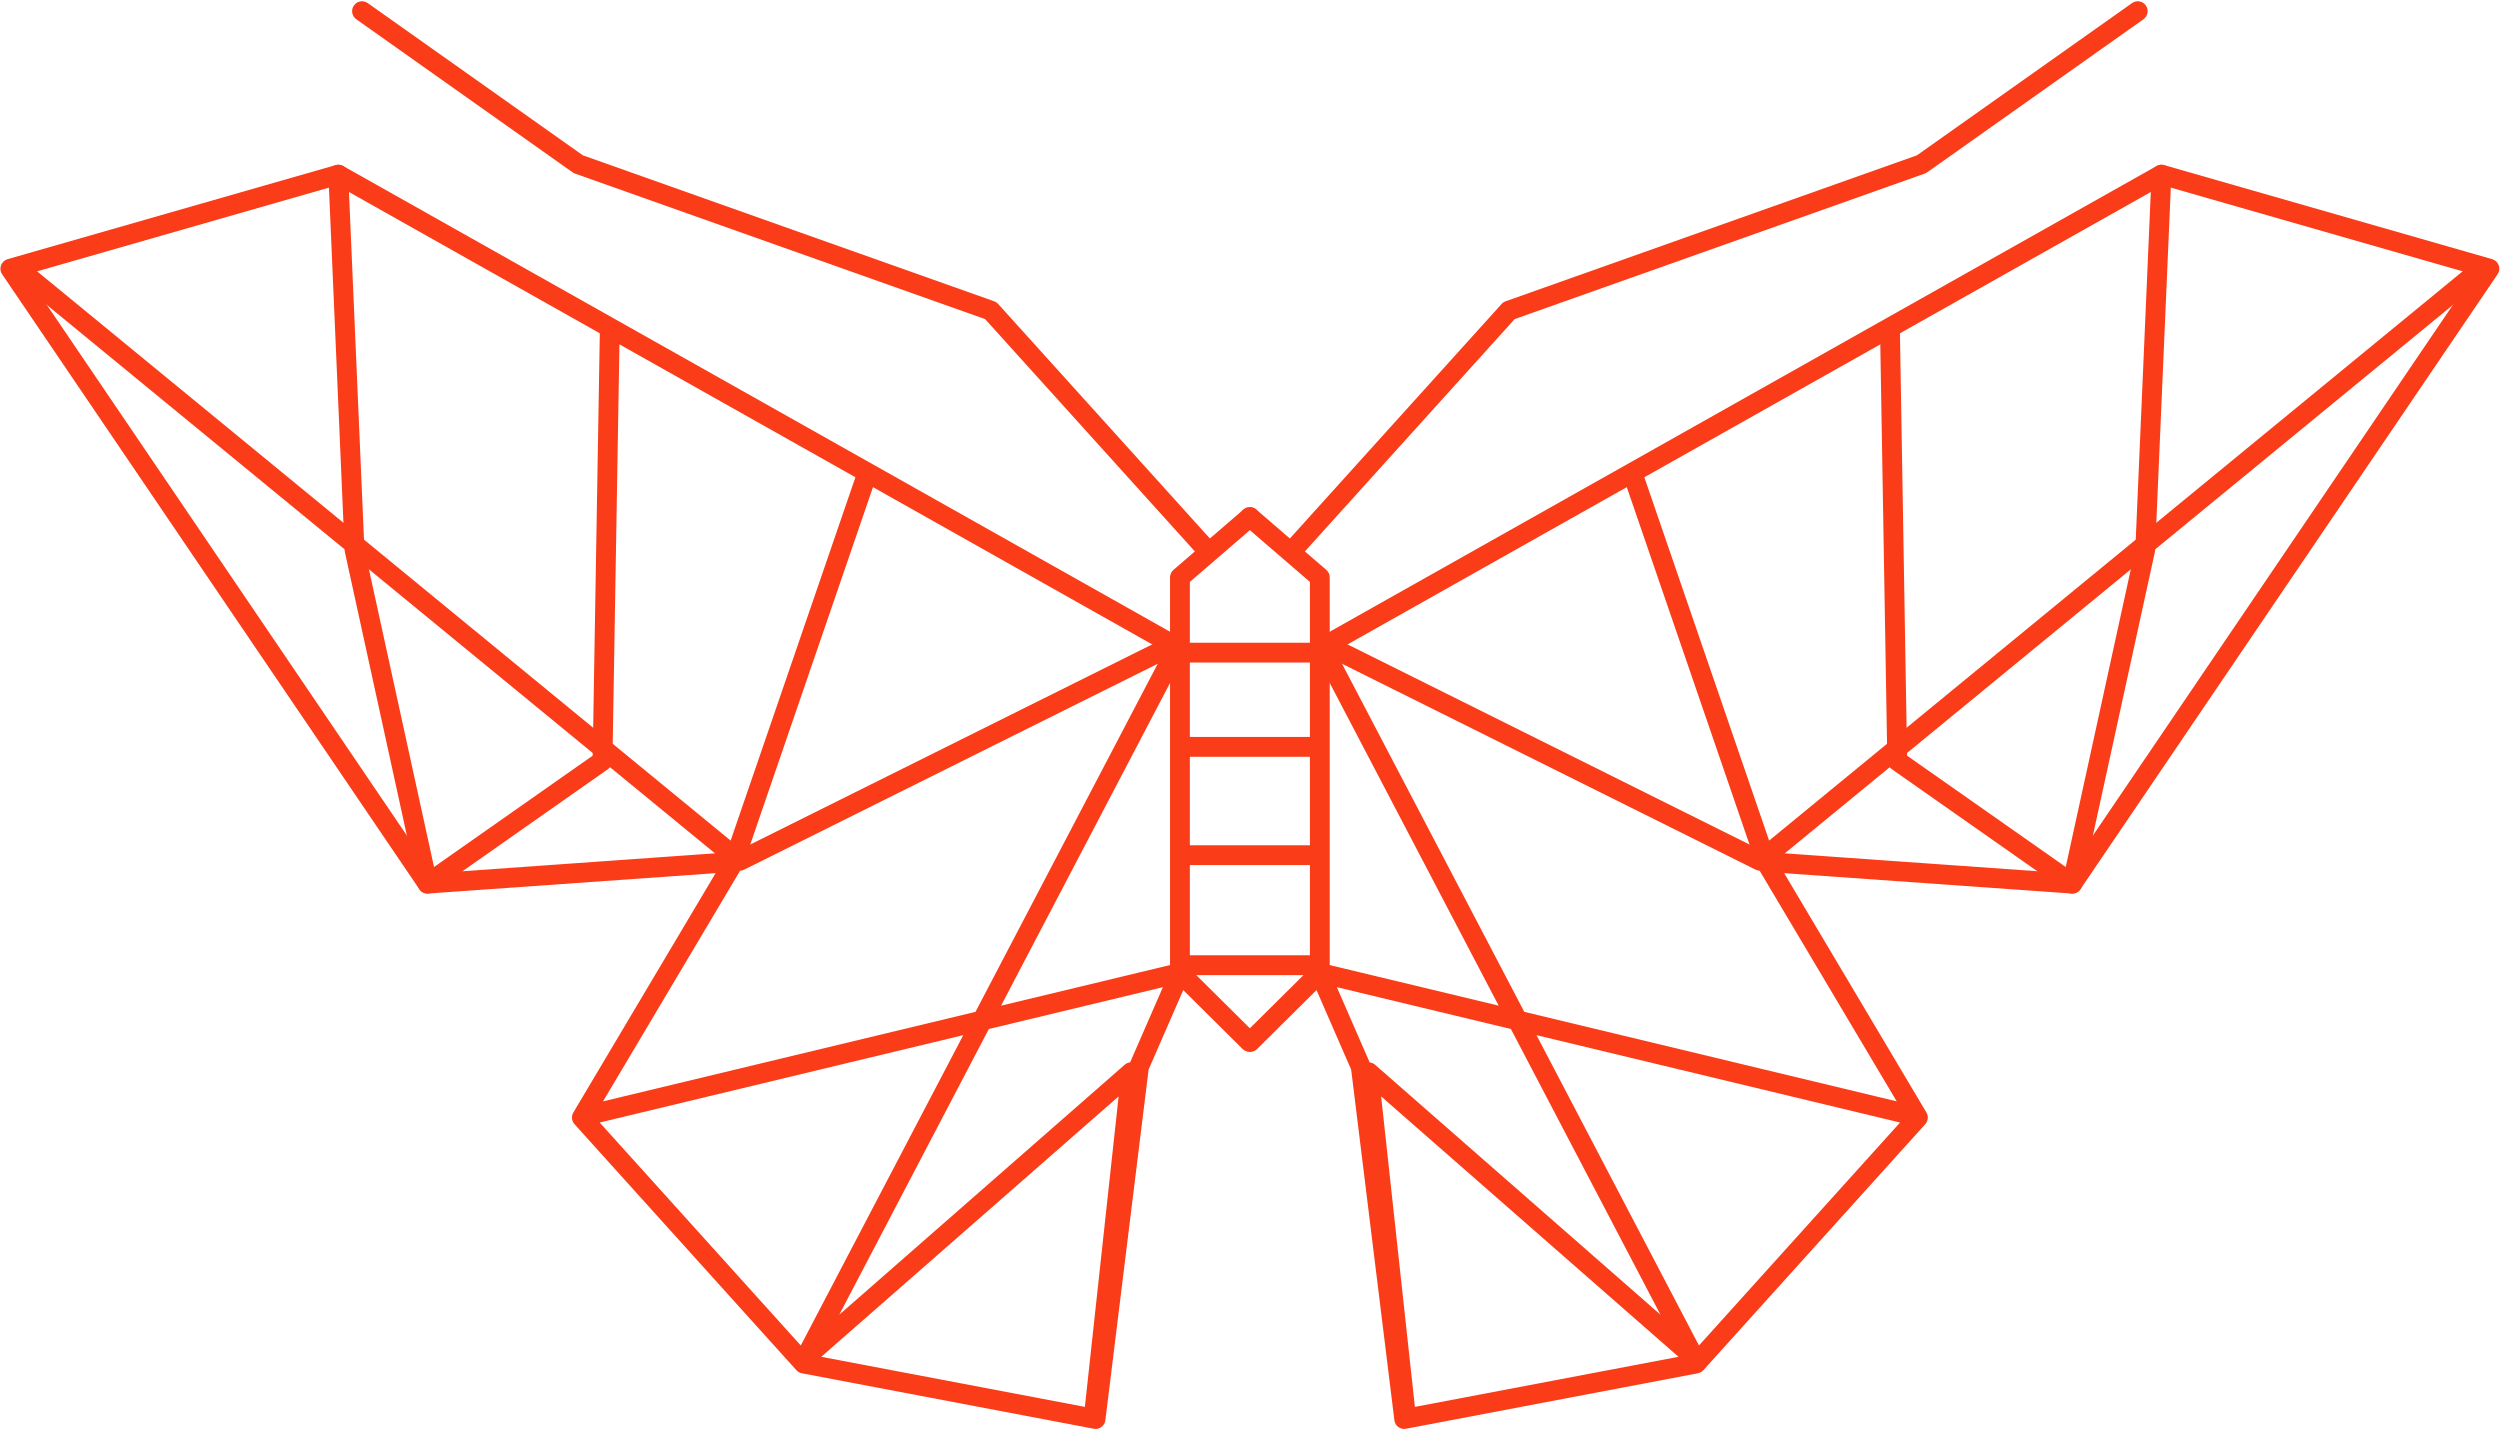
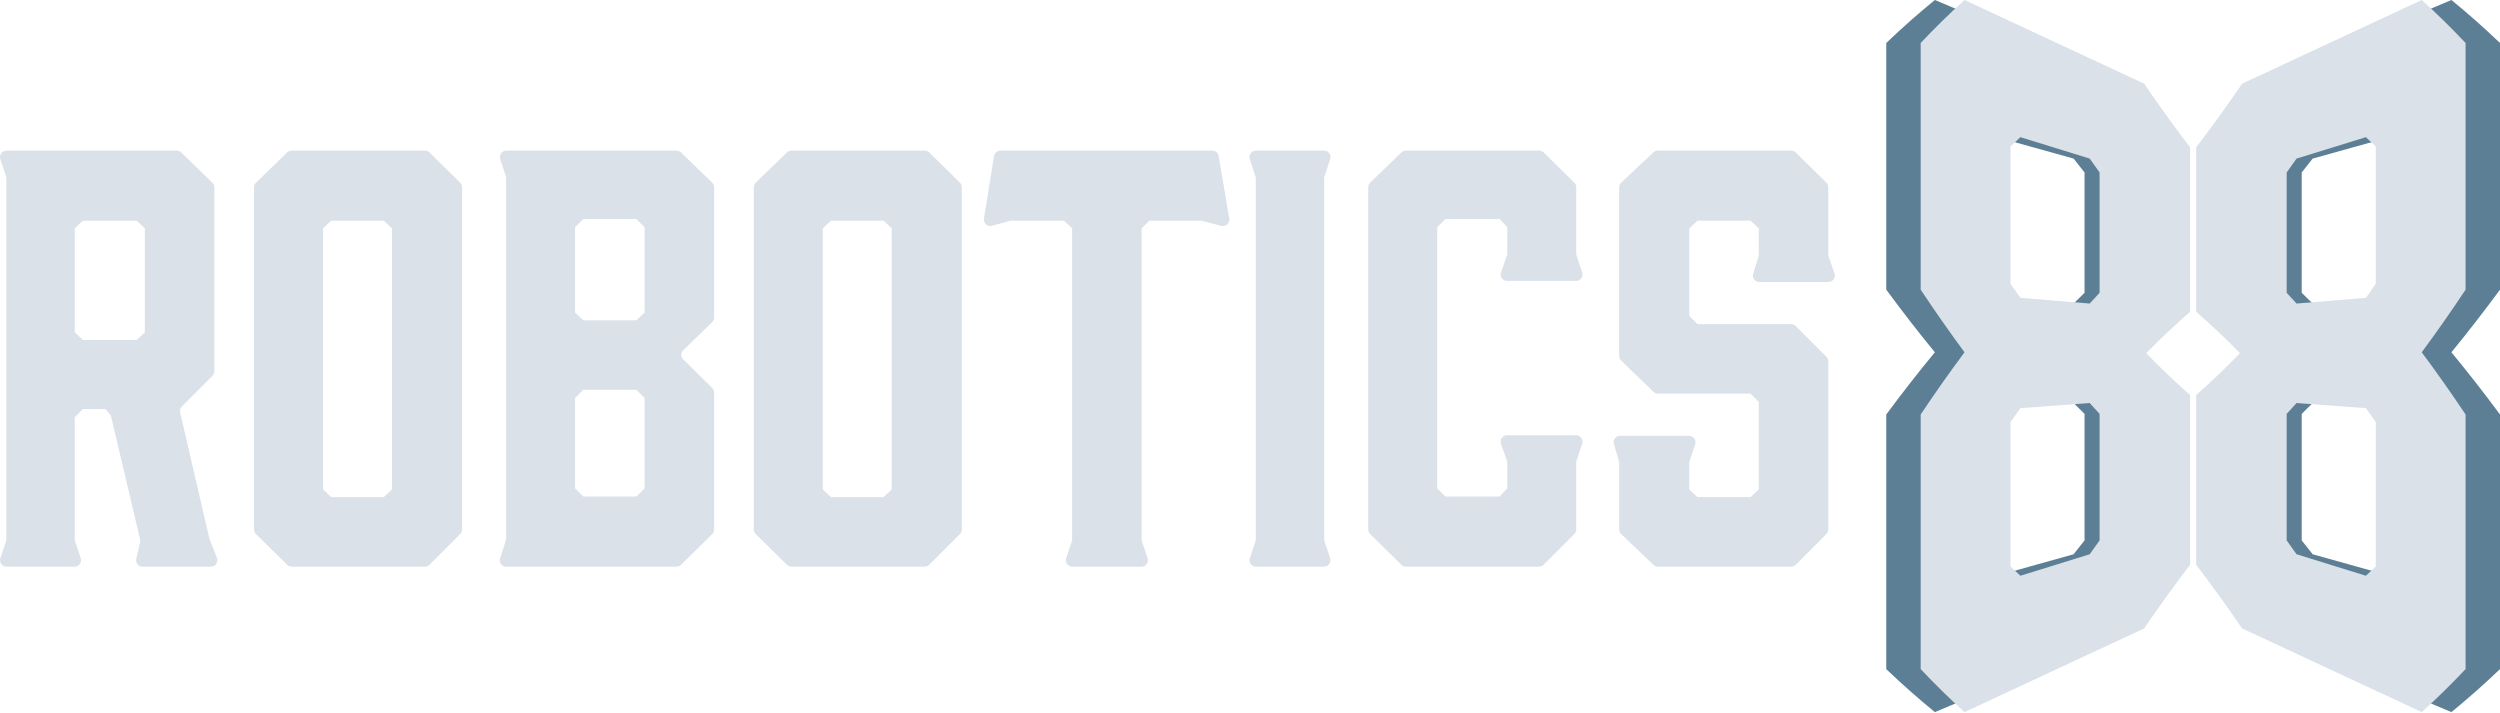
- <svg xmlns="http://www.w3.org/2000/svg" fill="#fa3c19" height="576.9" preserveAspectRatio="xMidYMid meet" version="1" viewBox="495.4 711.3 1009.3 576.9" width="1009.3" zoomAndPan="magnify">
-   <g id="change1_1">
-     <path d="M 999.848 1135.922 C 998.828 1135.922 997.809 1135.531 997.027 1134.762 L 968.949 1106.91 C 968.191 1106.16 967.766 1105.129 967.766 1104.07 L 967.766 944.398 C 967.766 943.23 968.273 942.129 969.152 941.371 L 997.387 917.031 C 999.062 915.59 1001.59 915.77 1003.031 917.449 C 1004.469 919.121 1004.281 921.641 1002.609 923.09 L 975.766 946.23 L 975.766 1102.398 L 1002.66 1129.078 C 1004.23 1130.641 1004.238 1133.172 1002.691 1134.738 C 1001.898 1135.52 1000.871 1135.922 999.848 1135.922" fill="inherit" />
-     <path d="M 982.711 937.398 C 981.617 937.398 980.531 936.961 979.738 936.078 L 893.113 840.129 L 727.52 781.371 C 727.172 781.25 726.844 781.078 726.547 780.859 L 639.242 719.078 C 637.438 717.801 637.012 715.309 638.285 713.5 C 639.562 711.699 642.059 711.27 643.863 712.551 L 730.715 774.012 L 896.742 832.93 C 897.367 833.148 897.93 833.52 898.375 834.02 L 985.68 930.719 C 987.156 932.359 987.031 934.891 985.391 936.371 C 984.625 937.059 983.664 937.398 982.711 937.398" fill="inherit" />
-     <path d="M 791.648 1055.281 C 793.031 1055.281 794.32 1056 795.055 1057.18 C 795.836 1058.449 795.848 1060.051 795.086 1061.328 L 738.855 1155.941 L 889.219 1119.801 L 965.449 974.211 L 631.473 786.109 L 505.977 822.102 L 670.016 1063.891 L 791.367 1055.289 C 791.461 1055.289 791.555 1055.281 791.648 1055.281 Z M 894.621 1126.73 L 834.227 1242.07 L 949.457 1141.16 C 950.09 1140.609 950.859 1140.281 951.652 1140.199 L 964.887 1109.84 Z M 737.508 1164.488 L 818.691 1254.5 L 884.289 1129.211 Z M 826.961 1259.07 L 933.383 1279.289 L 947.008 1153.941 Z M 937.688 1288.191 C 937.441 1288.191 937.191 1288.16 936.941 1288.109 L 819.137 1265.719 C 818.277 1265.559 817.496 1265.121 816.914 1264.469 L 727.344 1165.16 C 726.168 1163.859 725.977 1161.949 726.871 1160.441 L 784.305 1063.809 L 668.285 1072.031 C 666.852 1072.141 665.492 1071.469 664.691 1070.289 L 496.258 822.02 C 495.539 820.961 495.371 819.621 495.809 818.41 C 496.242 817.211 497.23 816.281 498.465 815.93 L 630.875 777.961 C 631.906 777.672 633.008 777.801 633.941 778.32 L 972.754 969.148 C 974.637 970.211 975.34 972.57 974.336 974.488 L 899.551 1117.309 L 970.828 1100.18 C 972.305 1099.82 973.855 1100.34 974.828 1101.5 C 975.805 1102.66 976.039 1104.281 975.434 1105.672 L 959.113 1143.102 L 941.66 1284.672 C 941.523 1285.77 940.941 1286.77 940.047 1287.422 C 939.355 1287.922 938.531 1288.191 937.688 1288.191" fill="inherit" />
-     <path d="M 794.031 1062.828 C 793.121 1062.828 792.223 1062.52 791.492 1061.922 L 502.742 824.922 C 501.031 823.52 500.785 821 502.188 819.289 C 503.59 817.59 506.109 817.34 507.816 818.738 L 794.566 1054.102 L 965.152 969.172 C 967.129 968.191 969.531 968.988 970.516 970.969 C 971.5 972.949 970.695 975.352 968.719 976.328 L 795.812 1062.41 C 795.246 1062.691 794.637 1062.828 794.031 1062.828" fill="inherit" />
-     <path d="M 668 1072.039 C 667.512 1072.039 667.02 1071.961 666.547 1071.77 C 665.301 1071.289 664.379 1070.211 664.094 1068.898 L 634.617 934.102 C 634.57 933.879 634.539 933.648 634.531 933.422 L 627.98 781.98 C 627.887 779.77 629.598 777.91 631.805 777.809 C 634 777.719 635.879 779.43 635.973 781.629 L 642.508 932.73 L 670.625 1061.32 L 734.684 1016.371 L 737.566 845.109 C 737.605 842.91 739.434 841.16 741.633 841.18 C 743.844 841.219 745.602 843.039 745.566 845.25 L 742.648 1018.539 C 742.629 1019.82 741.996 1021.012 740.945 1021.75 L 670.301 1071.32 C 669.617 1071.801 668.812 1072.039 668 1072.039" fill="inherit" />
-     <path d="M 791.648 1063.281 C 791.219 1063.281 790.781 1063.211 790.348 1063.07 C 788.262 1062.352 787.148 1060.07 787.863 1057.98 L 841.062 903.07 C 841.781 900.98 844.059 899.871 846.145 900.578 C 848.234 901.301 849.348 903.57 848.629 905.66 L 795.434 1060.578 C 794.863 1062.238 793.309 1063.281 791.648 1063.281" fill="inherit" />
-     <path d="M 1000.148 1135.922 C 999.125 1135.922 998.098 1135.531 997.316 1134.738 C 995.758 1133.172 995.77 1130.641 997.34 1129.078 L 1024.238 1102.398 L 1024.238 946.23 L 997.391 923.09 C 995.715 921.641 995.527 919.121 996.973 917.449 C 998.414 915.77 1000.941 915.59 1002.609 917.031 L 1030.852 941.371 C 1031.73 942.129 1032.238 943.23 1032.238 944.398 L 1032.238 1104.07 C 1032.238 1105.129 1031.809 1106.16 1031.051 1106.91 L 1002.969 1134.762 C 1002.191 1135.531 1001.172 1135.922 1000.148 1135.922" fill="inherit" />
-     <path d="M 1017.289 937.398 C 1016.328 937.398 1015.379 937.059 1014.609 936.371 C 1012.969 934.891 1012.84 932.359 1014.32 930.719 L 1101.629 834.02 C 1102.07 833.52 1102.629 833.148 1103.262 832.93 L 1269.289 774.012 L 1356.141 712.551 C 1357.941 711.27 1360.441 711.699 1361.711 713.5 C 1362.988 715.309 1362.559 717.801 1360.762 719.078 L 1273.461 780.859 C 1273.16 781.078 1272.828 781.25 1272.48 781.371 L 1106.891 840.129 L 1020.262 936.078 C 1019.469 936.961 1018.379 937.398 1017.289 937.398" fill="inherit" />
-     <path d="M 1110.781 1119.801 L 1261.148 1155.941 L 1204.91 1061.328 C 1204.148 1060.051 1204.172 1058.449 1204.949 1057.18 C 1205.73 1055.922 1207.141 1055.191 1208.641 1055.289 L 1329.98 1063.891 L 1494.02 822.102 L 1368.531 786.109 L 1034.551 974.211 Z M 1048.352 1140.199 C 1049.141 1140.281 1049.91 1140.609 1050.539 1141.16 L 1165.77 1242.07 L 1105.379 1126.73 L 1035.109 1109.84 Z M 1115.711 1129.211 L 1181.309 1254.5 L 1262.488 1164.488 Z M 1052.988 1153.941 L 1066.621 1279.289 L 1173.039 1259.07 Z M 1062.309 1288.191 C 1061.469 1288.191 1060.641 1287.922 1059.949 1287.422 C 1059.059 1286.77 1058.48 1285.77 1058.34 1284.672 L 1040.891 1143.102 L 1024.57 1105.672 C 1023.961 1104.281 1024.199 1102.66 1025.172 1101.5 C 1026.148 1100.34 1027.691 1099.82 1029.172 1100.18 L 1100.449 1117.309 L 1025.672 974.488 C 1024.66 972.57 1025.359 970.211 1027.25 969.148 L 1366.059 778.32 C 1366.988 777.789 1368.102 777.672 1369.129 777.961 L 1501.539 815.93 C 1502.77 816.281 1503.762 817.211 1504.191 818.41 C 1504.629 819.621 1504.461 820.961 1503.738 822.02 L 1335.309 1070.289 C 1334.512 1071.469 1333.141 1072.141 1331.719 1072.031 L 1215.699 1063.809 L 1273.129 1160.441 C 1274.02 1161.949 1273.828 1163.859 1272.66 1165.16 L 1183.09 1264.469 C 1182.5 1265.121 1181.719 1265.559 1180.859 1265.719 L 1063.059 1288.109 C 1062.809 1288.16 1062.559 1288.191 1062.309 1288.191" fill="inherit" />
-     <path d="M 1205.969 1062.828 C 1205.359 1062.828 1204.75 1062.691 1204.191 1062.41 L 1031.281 976.328 C 1029.301 975.352 1028.5 972.949 1029.48 970.969 C 1030.469 968.988 1032.871 968.191 1034.852 969.172 L 1205.43 1054.102 L 1492.18 818.738 C 1493.891 817.34 1496.41 817.59 1497.809 819.289 C 1499.219 821 1498.969 823.52 1497.262 824.922 L 1208.512 1061.922 C 1207.781 1062.52 1206.879 1062.828 1205.969 1062.828" fill="inherit" />
-     <path d="M 1332 1072.039 C 1331.191 1072.039 1330.391 1071.801 1329.699 1071.32 L 1259.051 1021.75 C 1258.012 1021.012 1257.371 1019.82 1257.352 1018.539 L 1254.43 845.25 C 1254.398 843.039 1256.16 841.219 1258.371 841.18 C 1260.621 841.16 1262.398 842.91 1262.43 845.109 L 1265.32 1016.371 L 1329.379 1061.32 L 1357.488 932.73 L 1364.031 781.629 C 1364.121 779.422 1366.012 777.719 1368.199 777.809 C 1370.398 777.91 1372.109 779.77 1372.02 781.98 L 1365.469 933.422 C 1365.461 933.648 1365.43 933.879 1365.379 934.102 L 1335.91 1068.898 C 1335.621 1070.211 1334.699 1071.289 1333.449 1071.77 C 1332.98 1071.949 1332.488 1072.039 1332 1072.039" fill="inherit" />
-     <path d="M 1208.352 1063.281 C 1206.691 1063.281 1205.141 1062.238 1204.57 1060.578 L 1151.371 905.66 C 1150.648 903.57 1151.762 901.301 1153.852 900.578 C 1155.941 899.859 1158.219 900.98 1158.941 903.07 L 1212.141 1057.98 C 1212.852 1060.07 1211.738 1062.352 1209.648 1063.07 C 1209.219 1063.211 1208.781 1063.281 1208.352 1063.281" fill="inherit" />
-     <path d="M 1026.07 978.781 L 973.363 978.781 C 971.156 978.781 969.363 976.988 969.363 974.781 C 969.363 972.57 971.156 970.781 973.363 970.781 L 1026.07 970.781 C 1028.281 970.781 1030.07 972.57 1030.07 974.781 C 1030.07 976.988 1028.281 978.781 1026.07 978.781" fill="inherit" />
-     <path d="M 1026.07 1016.828 L 973.363 1016.828 C 971.156 1016.828 969.363 1015.039 969.363 1012.828 C 969.363 1010.629 971.156 1008.828 973.363 1008.828 L 1026.07 1008.828 C 1028.281 1008.828 1030.07 1010.629 1030.07 1012.828 C 1030.07 1015.039 1028.281 1016.828 1026.07 1016.828" fill="inherit" />
-     <path d="M 1026.07 1060.551 L 973.363 1060.551 C 971.156 1060.551 969.363 1058.762 969.363 1056.551 C 969.363 1054.34 971.156 1052.551 973.363 1052.551 L 1026.07 1052.551 C 1028.281 1052.551 1030.07 1054.34 1030.07 1056.551 C 1030.07 1058.762 1028.281 1060.551 1026.07 1060.551" fill="inherit" />
-     <path d="M 1026.07 1104.969 L 973.363 1104.969 C 971.156 1104.969 969.363 1103.18 969.363 1100.969 C 969.363 1098.762 971.156 1096.969 973.363 1096.969 L 1026.07 1096.969 C 1028.281 1096.969 1030.07 1098.762 1030.07 1100.969 C 1030.07 1103.18 1028.281 1104.969 1026.07 1104.969" fill="inherit" />
+ <svg xmlns="http://www.w3.org/2000/svg" id="Layer_3" data-name="Layer 3" viewBox="0 0 1724.46 491.19" version="1.1" width="1724.46" height="491.19">
+   <defs id="defs118">
+     <style id="style110">
+       .cls-1 {
+         fill: none;
+       }
+ 
+       .cls-2 {
+         clip-path: url(#clippath);
+       }
+ 
+       .cls-3 {
+         fill: #dae1e9;
+       }
+ 
+       .cls-4 {
+         fill: #5c7f95;
+       }
+ 
+       .cls-5 {
+         clip-path: url(#clippath-1);
+       }
+     </style>
+     <clipPath id="clippath">
+       <rect class="cls-1" x="1612.64" y="294.4" width="209.59" height="491.2" id="rect112" />
+     </clipPath>
+     <clipPath id="clippath-1">
+       <rect class="cls-1" x="1398.88" y="294.4" width="209.59" height="491.2" id="rect115" />
+     </clipPath>
+   </defs>
+   <g id="g136" transform="translate(-97.76967,-294.41)">
+     <path class="cls-3" d="m 98.04,679.45 3.87,-11.61 c 0.15,-0.45 0.23,-0.92 0.23,-1.4 V 417.51 c 0,-0.47 -0.07,-0.93 -0.22,-1.37 l -3.93,-12.03 c -0.93,-2.86 1.2,-5.8 4.21,-5.8 h 117.46 c 1.15,0 2.26,0.45 3.08,1.25 l 21.53,20.86 c 0.86,0.83 1.35,1.98 1.35,3.18 v 126.94 c 0,1.17 -0.47,2.3 -1.3,3.13 l -21.13,21.13 c -1.08,1.08 -1.53,2.64 -1.18,4.13 l 20.14,86.78 c 0.05,0.21 0.11,0.42 0.19,0.62 l 5.06,12.91 c 1.14,2.9 -1,6.05 -4.12,6.05 h -47.2 c -2.85,0 -4.96,-2.66 -4.31,-5.44 l 2.64,-11.3 c 0.16,-0.67 0.16,-1.36 0,-2.03 l -20.15,-85.46 -3.78,-4.53 H 155 l -5.66,5.66 v 84.24 c 0,0.48 0.08,0.95 0.23,1.4 l 3.87,11.61 c 0.96,2.87 -1.18,5.83 -4.2,5.83 h -46.99 c -3.02,0 -5.16,-2.96 -4.2,-5.83 z m 93.97,-150.5 5.66,-5.29 v -71.74 l -5.66,-5.29 H 155 l -5.66,5.29 v 71.74 l 5.66,5.29 z" id="path120" />
+     <path class="cls-3" d="m 416.49,423.56 v 236.09 c 0,1.17 -0.47,2.3 -1.3,3.13 L 394,683.97 c -0.83,0.83 -1.96,1.3 -3.13,1.3 h -91.89 c -1.16,0 -2.28,-0.46 -3.11,-1.27 L 274.32,662.79 C 273.47,661.96 273,660.82 273,659.63 V 423.58 c 0,-1.2 0.49,-2.35 1.35,-3.18 l 21.53,-20.86 c 0.83,-0.8 1.93,-1.25 3.08,-1.25 h 91.93 c 1.16,0 2.28,0.46 3.11,1.27 l 21.17,20.84 c 0.85,0.83 1.32,1.97 1.32,3.16 z m -54,23.07 h -36.25 l -5.66,5.29 v 180.12 l 5.66,5.29 h 36.25 l 5.66,-5.29 V 451.92 Z" id="path122" />
+     <path class="cls-3" d="M 446.98,398.29 H 564.4 c 1.15,0 2.26,0.45 3.08,1.25 l 21.53,20.86 c 0.86,0.83 1.35,1.98 1.35,3.18 v 89.9 c 0,1.2 -0.49,2.35 -1.35,3.18 l -19.94,19.33 c -1.79,1.73 -1.8,4.59 -0.02,6.34 l 19.99,19.69 c 0.85,0.83 1.32,1.97 1.32,3.16 v 94.47 c 0,1.19 -0.48,2.32 -1.32,3.16 l -21.55,21.21 c -0.83,0.82 -1.94,1.27 -3.11,1.27 H 446.94 c -3.01,0 -5.14,-2.94 -4.21,-5.8 l 3.93,-12.03 c 0.14,-0.44 0.22,-0.91 0.22,-1.37 V 417.16 c 0,-0.48 -0.08,-0.95 -0.23,-1.4 l -3.87,-11.61 c -0.96,-2.87 1.18,-5.83 4.2,-5.83 z m 47.47,111.77 5.66,5.29 h 36.63 l 5.66,-5.29 v -58.91 l -5.66,-5.66 h -36.63 l -5.66,5.66 z m 42.29,53.24 h -36.63 l -5.66,5.67 v 62.3 l 5.66,5.66 h 36.63 l 5.66,-5.66 v -62.3 z" id="path124" />
+     <path class="cls-3" d="m 761.22,423.56 v 236.09 c 0,1.17 -0.47,2.3 -1.3,3.13 l -21.19,21.19 c -0.83,0.83 -1.96,1.3 -3.13,1.3 h -91.89 c -1.16,0 -2.28,-0.46 -3.11,-1.27 l -21.55,-21.21 c -0.85,-0.83 -1.32,-1.97 -1.32,-3.16 V 423.58 c 0,-1.2 0.49,-2.35 1.35,-3.18 l 21.53,-20.86 c 0.83,-0.8 1.93,-1.25 3.08,-1.25 h 91.93 c 1.16,0 2.28,0.46 3.11,1.27 l 21.17,20.84 c 0.85,0.83 1.32,1.97 1.32,3.16 z m -54,23.07 h -36.25 l -5.66,5.29 v 180.12 l 5.66,5.29 h 36.25 l 5.66,-5.29 V 451.92 Z" id="path126" />
+     <path class="cls-3" d="m 940.19,450.2 -13.23,-3.43 c -0.36,-0.09 -0.74,-0.14 -1.11,-0.14 h -35.31 l -5.29,5.29 v 214.52 c 0,0.48 0.08,0.95 0.23,1.4 l 3.87,11.61 c 0.96,2.87 -1.18,5.83 -4.2,5.83 H 837.4 c -3.02,0 -5.16,-2.96 -4.2,-5.83 l 3.87,-11.61 c 0.15,-0.45 0.23,-0.92 0.23,-1.4 V 451.92 l -5.66,-5.29 H 795.6 c -0.39,0 -0.78,0.05 -1.15,0.15 L 782,450.13 c -3.1,0.84 -6.04,-1.81 -5.52,-4.98 l 6.98,-43.13 c 0.35,-2.14 2.2,-3.72 4.37,-3.72 h 146.18 c 2.16,0 4.01,1.56 4.37,3.69 l 7.3,43.19 c 0.54,3.17 -2.37,5.83 -5.48,5.03 z" id="path128" />
+     <path class="cls-3" d="m 1011.07,685.28 h -46.99 c -3.02,0 -5.16,-2.96 -4.2,-5.83 l 3.87,-11.61 c 0.15,-0.45 0.23,-0.92 0.23,-1.4 V 417.51 c 0,-0.47 -0.07,-0.93 -0.22,-1.37 l -3.93,-12.03 c -0.93,-2.86 1.2,-5.8 4.21,-5.8 h 47.07 c 3.01,0 5.14,2.94 4.21,5.8 l -3.93,12.03 c -0.14,0.44 -0.22,0.91 -0.22,1.37 v 248.93 c 0,0.48 0.08,0.95 0.23,1.4 l 3.87,11.61 c 0.96,2.87 -1.18,5.83 -4.2,5.83 z" id="path130" />
+     <path class="cls-3" d="M 1041.55,659.63 V 423.58 c 0,-1.2 0.49,-2.35 1.35,-3.18 l 21.53,-20.86 c 0.83,-0.8 1.93,-1.25 3.08,-1.25 h 91.93 c 1.16,0 2.28,0.46 3.11,1.27 l 21.17,20.84 c 0.85,0.83 1.32,1.97 1.32,3.16 v 45.76 c 0,0.48 0.08,0.95 0.23,1.4 l 3.87,11.61 c 0.96,2.87 -1.18,5.83 -4.2,5.83 h -47.63 c -3.06,0 -5.2,-3.03 -4.17,-5.91 l 4.07,-11.5 c 0.17,-0.47 0.25,-0.97 0.25,-1.48 v -18.12 l -5.29,-5.66 h -37.38 l -5.66,5.66 v 180.12 l 5.66,5.66 h 37.38 l 5.29,-5.66 v -17.74 c 0,-0.5 -0.09,-1 -0.25,-1.48 l -4.07,-11.5 c -1.02,-2.88 1.12,-5.91 4.17,-5.91 h 47.63 c 3.02,0 5.16,2.96 4.2,5.83 l -3.87,11.61 c -0.15,0.45 -0.23,0.92 -0.23,1.4 v 46.16 c 0,1.17 -0.47,2.3 -1.3,3.13 l -21.19,21.19 c -0.83,0.83 -1.96,1.3 -3.13,1.3 h -91.89 c -1.16,0 -2.28,-0.46 -3.11,-1.27 l -21.55,-21.21 c -0.85,-0.83 -1.32,-1.97 -1.32,-3.16 z" id="path132" />
+     <path class="cls-3" d="m 1359.07,488.92 h -47.75 c -2.99,0 -5.12,-2.9 -4.23,-5.75 l 3.67,-11.73 c 0.13,-0.43 0.2,-0.87 0.2,-1.32 v -18.2 l -5.66,-5.29 h -36.63 l -5.66,5.29 v 60.42 l 5.66,5.66 h 64.62 c 1.17,0 2.3,0.47 3.13,1.3 l 21.19,21.19 c 0.83,0.83 1.3,1.96 1.3,3.13 v 116.03 c 0,1.17 -0.47,2.3 -1.3,3.13 l -21.19,21.19 c -0.83,0.83 -1.96,1.3 -3.13,1.3 h -91.93 c -1.14,0 -2.23,-0.44 -3.06,-1.23 l -22.27,-21.25 c -0.88,-0.84 -1.37,-1.99 -1.37,-3.2 v -45.81 c 0,-0.42 -0.06,-0.84 -0.18,-1.24 l -3.46,-11.85 c -0.83,-2.83 1.3,-5.67 4.25,-5.67 h 47.61 c 3.02,0 5.16,2.96 4.2,5.83 l -3.87,11.61 c -0.15,0.45 -0.23,0.92 -0.23,1.4 v 18.16 l 5.66,5.29 h 36.63 l 5.66,-5.29 V 571.6 l -5.66,-5.67 h -63.91 c -1.15,0 -2.26,-0.45 -3.08,-1.25 l -22.29,-21.61 c -0.86,-0.83 -1.35,-1.98 -1.35,-3.18 V 423.6 c 0,-1.22 0.51,-2.39 1.4,-3.23 l 22.24,-20.9 c 0.82,-0.77 1.91,-1.2 3.03,-1.2 h 91.97 c 1.16,0 2.28,0.46 3.11,1.27 l 21.17,20.84 c 0.85,0.83 1.32,1.97 1.32,3.16 v 46.47 c 0,0.5 0.09,1 0.25,1.48 l 4.07,11.5 c 1.02,2.88 -1.12,5.91 -4.17,5.91 z" id="path134" />
+   </g>
+   <g id="g156" transform="translate(-97.76967,-294.41)">
+     <g id="_Mirror_Repeat_" data-name="&amp;lt;Mirror Repeat&amp;gt;">
+       <g class="cls-2" clip-path="url(#clippath)" id="g144">
+         <g id="g142">
+           <path class="cls-4" d="m 1822.23,324.05 c 0,56.72 0,113.44 0,170.16 -11.17,15.18 -22.35,29.58 -33.52,43.2 11.18,13.52 22.35,27.83 33.52,42.91 0,58.54 0,117.08 0,175.63 -11.17,10.67 -22.35,20.56 -33.52,29.65 -45.77,-19.24 -91.55,-38.47 -137.32,-57.71 -11.71,-15.47 -23.43,-30.11 -35.14,-43.92 V 566.89 c 11.17,-8.84 22.34,-18.46 33.51,-28.85 -11.17,-10.3 -22.34,-19.82 -33.51,-28.56 V 396.04 c 11.71,-13.81 23.43,-28.45 35.14,-43.92 45.77,-19.24 91.55,-38.47 137.32,-57.71 11.18,9.09 22.35,18.97 33.52,29.65 z m -76.24,64.98 c -17.66,4.92 -35.32,9.84 -52.98,14.77 -2.52,3.23 -5.04,6.41 -7.56,9.56 0,27.67 0,55.34 0,83.01 2.52,2.43 5.04,4.91 7.56,7.42 17.66,-1.31 35.32,-2.62 52.98,-3.93 2.52,-3.18 5.05,-6.41 7.57,-9.67 0,-31.59 0,-63.17 0,-94.76 -2.52,-2.17 -5.05,-4.3 -7.57,-6.4 z m 0,186.91 c -17.66,-1.17 -35.32,-2.34 -52.98,-3.52 -2.52,2.54 -5.04,5.03 -7.56,7.48 0,29.09 0,58.18 0,87.27 2.52,3.15 5.04,6.34 7.56,9.56 17.66,4.94 35.32,9.88 52.98,14.82 2.52,-2.09 5.05,-4.22 7.57,-6.38 0,-33.21 0,-66.42 0,-99.62 -2.52,-3.25 -5.05,-6.45 -7.57,-9.61 z" id="path138" />
+           <path class="cls-3" d="m 1798.49,324.05 v 170.16 c -10.08,15.18 -20.17,29.58 -30.25,43.2 10.08,13.52 20.17,27.83 30.25,42.91 v 175.63 c -10.08,10.67 -20.17,20.56 -30.25,29.65 -41.3,-19.24 -82.6,-38.47 -123.89,-57.71 -10.57,-15.47 -21.14,-30.11 -31.71,-43.92 0,-39.03 0,-78.06 0,-117.08 10.08,-8.84 20.16,-18.46 30.24,-28.85 -10.08,-10.3 -20.16,-19.82 -30.24,-28.56 0,-37.81 0,-75.63 0,-113.44 10.57,-13.81 21.14,-28.45 31.71,-43.92 41.3,-19.24 82.6,-38.47 123.89,-57.71 10.08,9.09 20.17,18.97 30.25,29.65 z m -68.78,64.98 c -15.94,4.92 -31.87,9.84 -47.81,14.77 -2.27,3.23 -4.55,6.41 -6.82,9.56 0,27.67 0,55.34 0,83.01 2.27,2.43 4.55,4.91 6.82,7.42 15.94,-1.31 31.87,-2.62 47.81,-3.93 2.28,-3.18 4.55,-6.41 6.83,-9.67 0,-31.59 0,-63.17 0,-94.76 -2.28,-2.17 -4.55,-4.3 -6.83,-6.4 z m 0,186.91 c -15.94,-1.17 -31.87,-2.34 -47.81,-3.52 -2.27,2.53 -4.55,5.03 -6.82,7.48 0,29.09 0,58.18 0,87.27 2.27,3.15 4.55,6.34 6.82,9.56 15.94,4.94 31.87,9.88 47.81,14.82 2.28,-2.09 4.55,-4.22 6.83,-6.38 0,-33.21 0,-66.42 0,-99.62 -2.28,-3.25 -4.55,-6.45 -6.83,-9.61 z" id="path140" />
+         </g>
+       </g>
+     </g>
+     <g id="_Mirror_Repeat_-2" data-name="&amp;lt;Mirror Repeat&amp;gt;">
+       <g class="cls-5" clip-path="url(#clippath-1)" id="g153">
+         <g id="g151">
+           <path class="cls-4" d="m 1398.88,324.05 c 0,56.72 0,113.44 0,170.16 11.17,15.18 22.35,29.58 33.52,43.2 -11.18,13.52 -22.35,27.83 -33.52,42.91 0,58.54 0,117.08 0,175.63 11.17,10.67 22.35,20.56 33.52,29.65 45.77,-19.24 91.55,-38.47 137.32,-57.71 11.71,-15.47 23.43,-30.11 35.14,-43.92 0,-39.03 0,-78.06 0,-117.08 -11.17,-8.84 -22.34,-18.46 -33.51,-28.85 11.17,-10.3 22.34,-19.82 33.51,-28.56 V 396.04 c -11.71,-13.81 -23.43,-28.45 -35.14,-43.92 -45.77,-19.24 -91.55,-38.47 -137.32,-57.71 -11.18,9.09 -22.35,18.97 -33.52,29.65 z m 76.24,64.98 c 17.66,4.92 35.32,9.84 52.98,14.77 2.52,3.23 5.04,6.41 7.56,9.56 0,27.67 0,55.34 0,83.01 -2.52,2.43 -5.04,4.91 -7.56,7.42 -17.66,-1.31 -35.32,-2.62 -52.98,-3.93 -2.52,-3.18 -5.05,-6.41 -7.57,-9.67 0,-31.59 0,-63.17 0,-94.76 2.52,-2.17 5.05,-4.3 7.57,-6.4 z m 0,186.91 c 17.66,-1.17 35.32,-2.34 52.98,-3.52 2.52,2.54 5.04,5.03 7.56,7.48 0,29.09 0,58.18 0,87.27 -2.52,3.15 -5.04,6.34 -7.56,9.56 -17.66,4.94 -35.32,9.88 -52.98,14.82 -2.52,-2.09 -5.05,-4.22 -7.57,-6.38 0,-33.21 0,-66.42 0,-99.62 2.52,-3.25 5.05,-6.45 7.57,-9.61 z" id="path147" />
+           <path class="cls-3" d="m 1422.62,324.05 c 0,56.72 0,113.44 0,170.16 10.08,15.18 20.17,29.58 30.25,43.2 -10.08,13.52 -20.17,27.83 -30.25,42.91 v 175.63 c 10.08,10.67 20.17,20.56 30.25,29.65 41.3,-19.24 82.6,-38.47 123.89,-57.71 10.57,-15.47 21.14,-30.11 31.71,-43.92 0,-39.03 0,-78.06 0,-117.08 -10.08,-8.84 -20.16,-18.46 -30.24,-28.85 10.08,-10.3 20.16,-19.82 30.24,-28.56 0,-37.81 0,-75.63 0,-113.44 -10.57,-13.81 -21.14,-28.45 -31.71,-43.92 -41.3,-19.24 -82.6,-38.47 -123.89,-57.71 -10.08,9.09 -20.17,18.97 -30.25,29.65 z m 68.78,64.98 c 15.94,4.92 31.87,9.84 47.81,14.77 2.27,3.23 4.55,6.41 6.82,9.56 0,27.67 0,55.34 0,83.01 -2.27,2.43 -4.55,4.91 -6.82,7.42 -15.94,-1.31 -31.87,-2.62 -47.81,-3.93 -2.28,-3.18 -4.55,-6.41 -6.83,-9.67 0,-31.59 0,-63.17 0,-94.76 2.28,-2.17 4.55,-4.3 6.83,-6.4 z m 0,186.91 c 15.94,-1.17 31.87,-2.34 47.81,-3.52 2.27,2.53 4.55,5.03 6.82,7.48 0,29.09 0,58.18 0,87.27 -2.27,3.15 -4.55,6.34 -6.82,9.56 -15.94,4.94 -31.87,9.88 -47.81,14.82 -2.28,-2.09 -4.55,-4.22 -6.83,-6.38 0,-33.21 0,-66.42 0,-99.62 2.28,-3.25 4.55,-6.45 6.83,-9.61 z" id="path149" />
+         </g>
+       </g>
+     </g>
  </g>
</svg>
